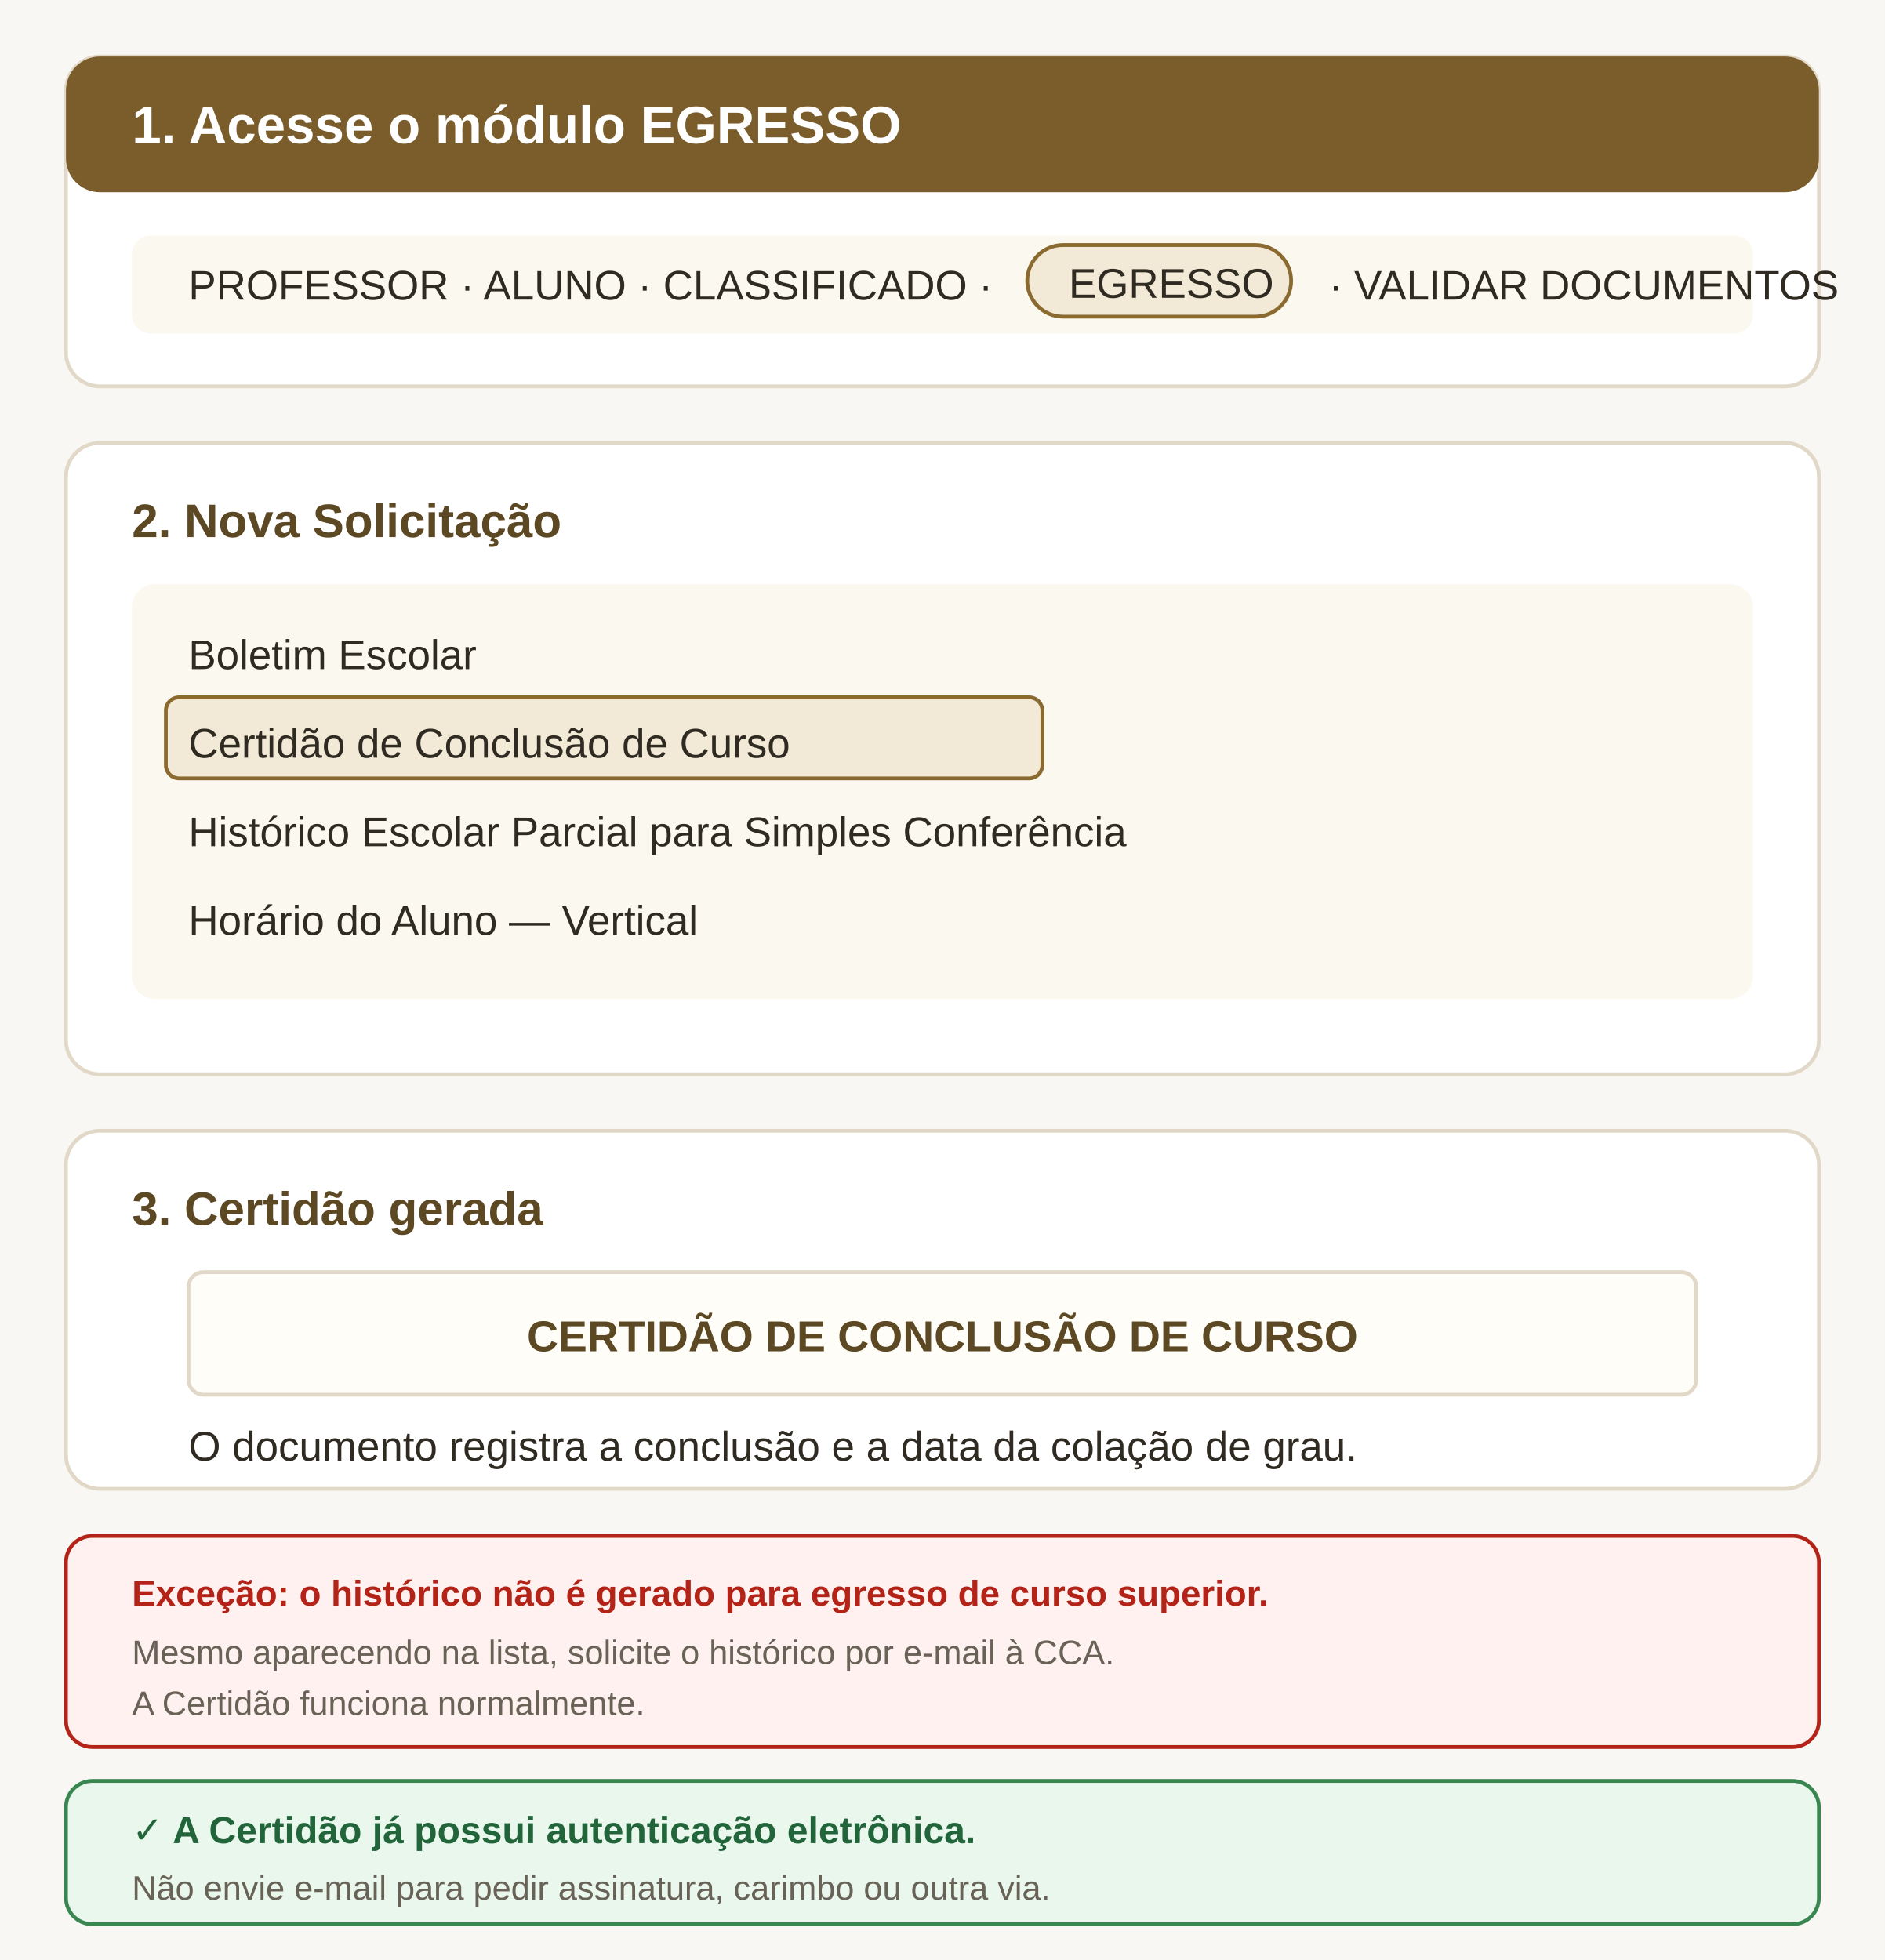
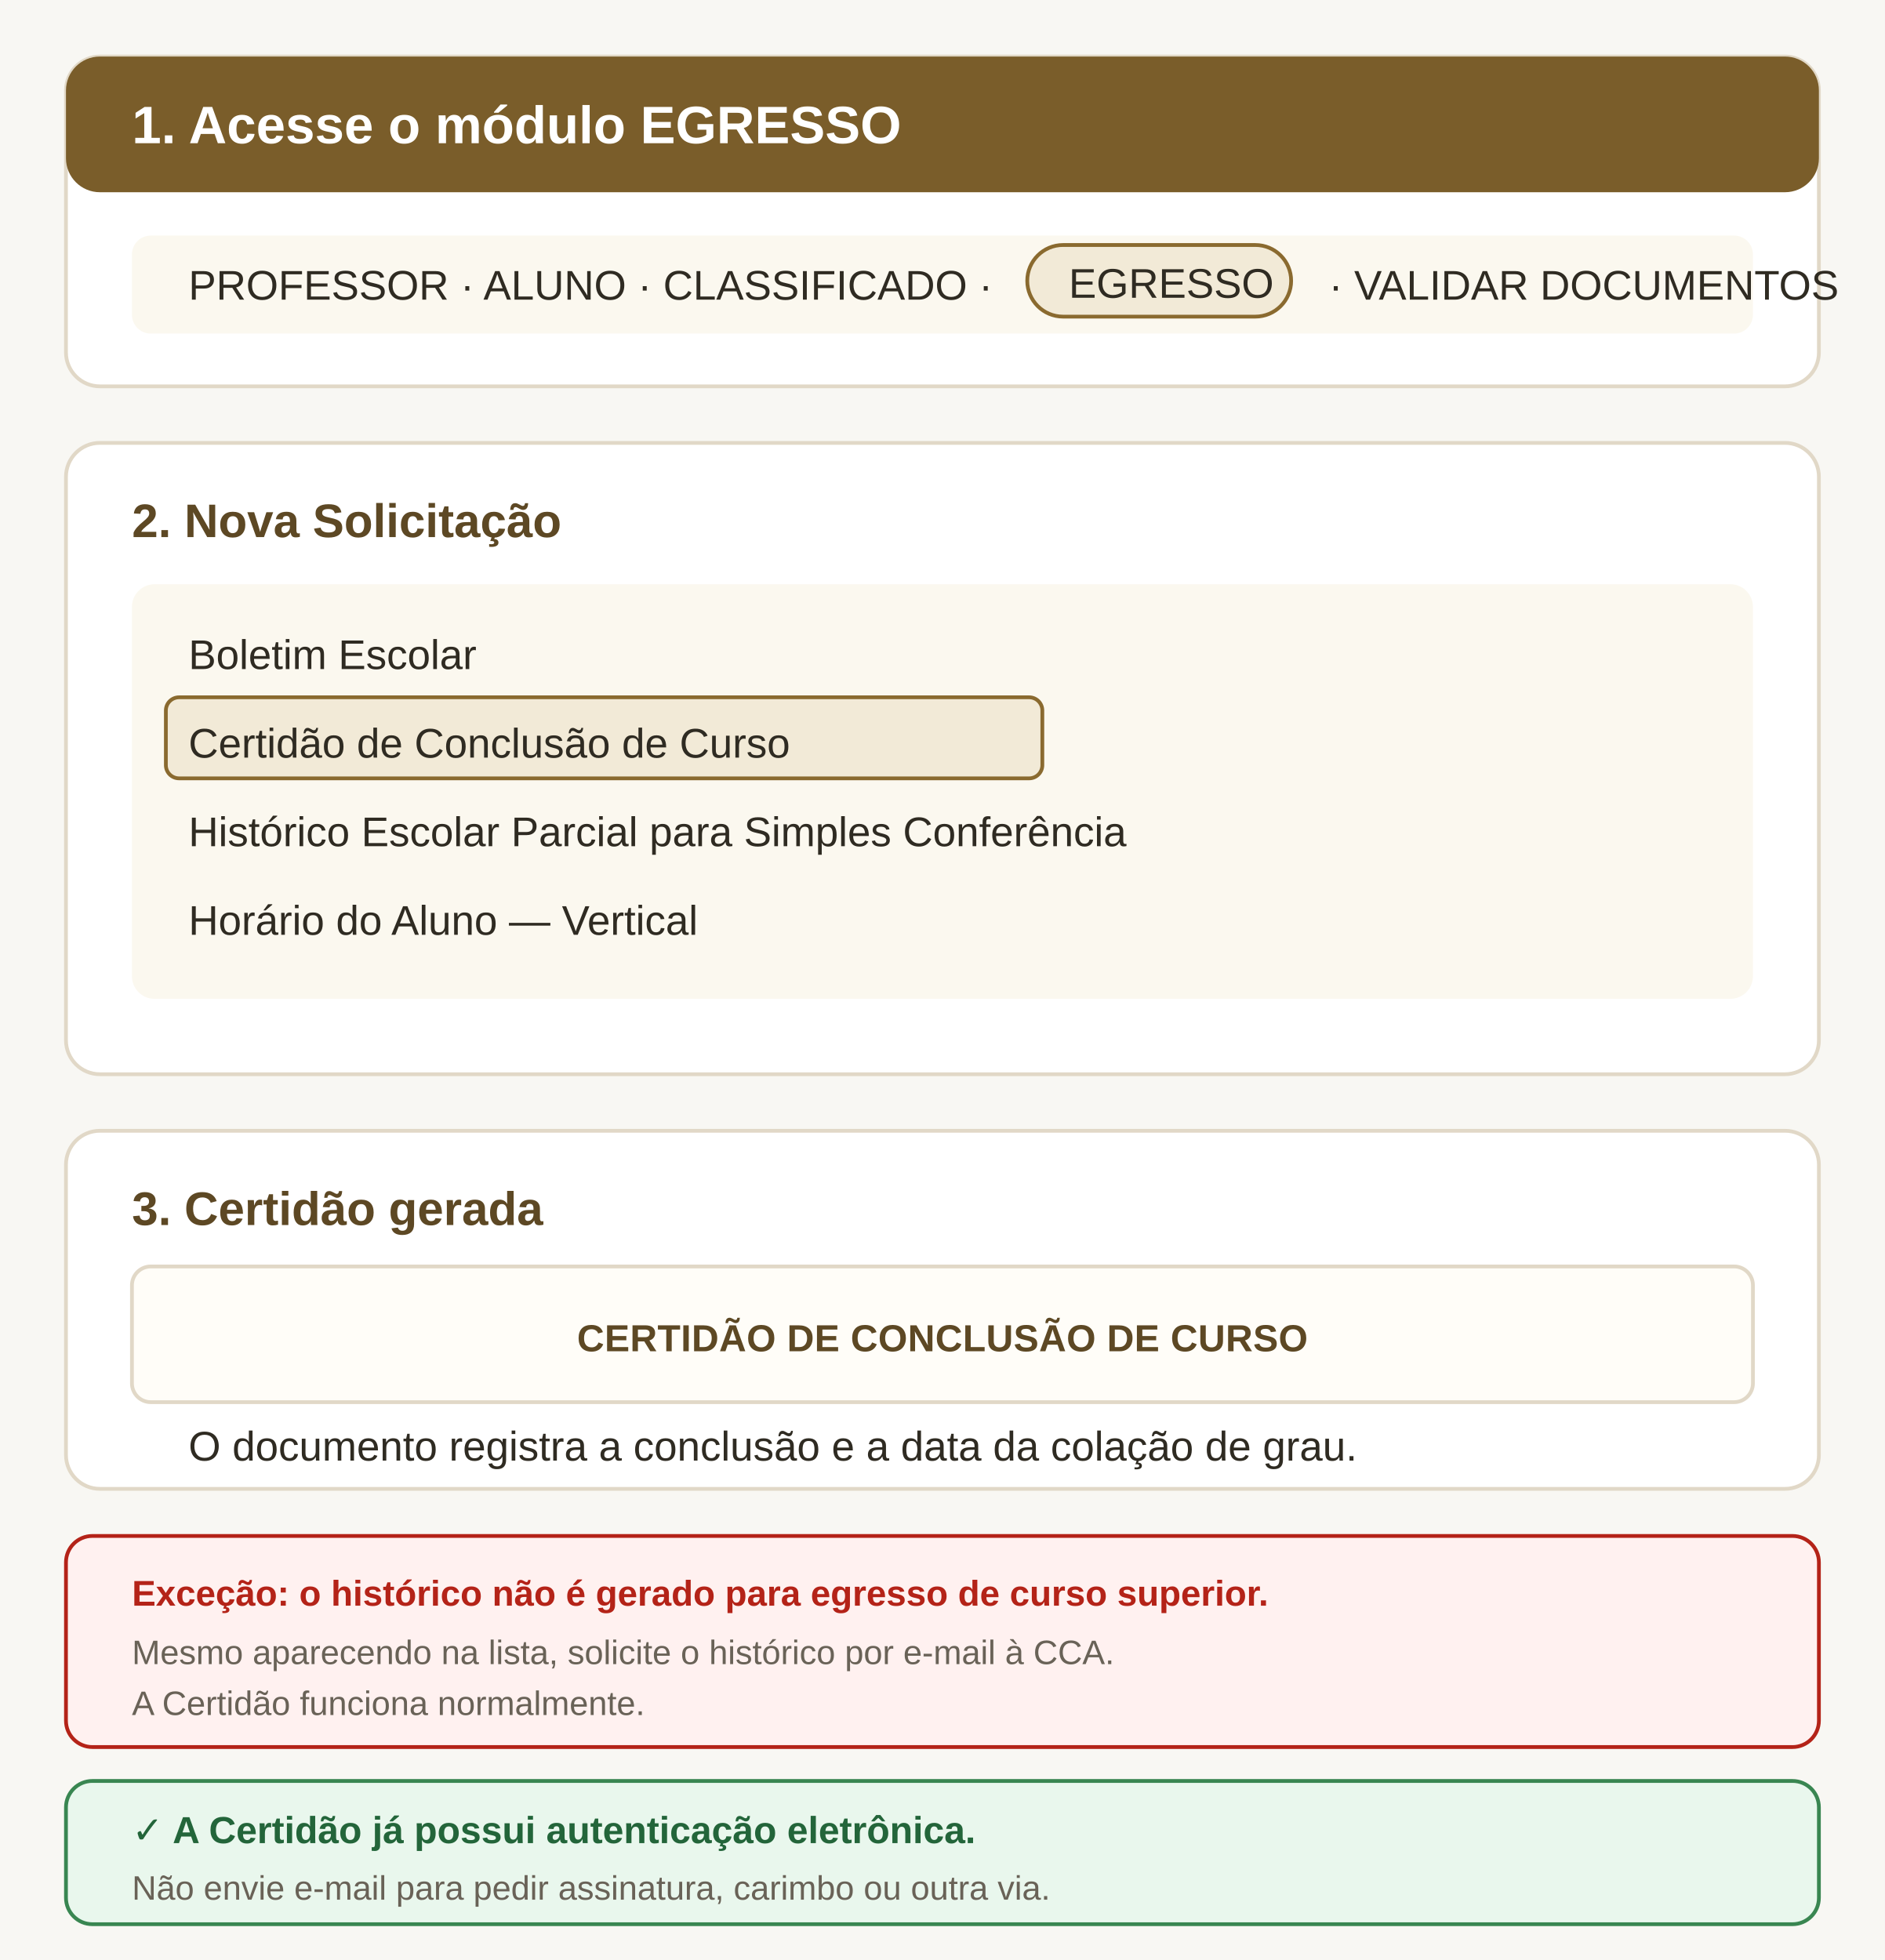
<svg xmlns="http://www.w3.org/2000/svg" width="1000" height="1040" viewBox="0 0 1000 1040" role="img" aria-labelledby="t d">
  <style>
- .bg{fill:#f8f7f3}.card{fill:#fff;stroke:#e1d8c7;stroke-width:2}.head{fill:#7a5d2a}.soft{fill:#fbf8ef}.selected{fill:#f2ead7;stroke:#8a6a2f;stroke-width:2}.pill{fill:#f2ead7;stroke:#8a6a2f;stroke-width:2}.titlebox{fill:#fffdf8;stroke:#e1d8c7;stroke-width:2}.danger{fill:#fff1f0;stroke:#b42318;stroke-width:2}.green{fill:#e9f7ed;stroke:#398651;stroke-width:2}.h{font:700 28px Arial,sans-serif;fill:#fff}.t{font:700 25px Arial,sans-serif;fill:#5d4824}.docname{font:700 23px Arial,sans-serif;fill:#5d4824;text-anchor:middle}.b{font:22px Arial,sans-serif;fill:#2f2b22}.s{font:18px Arial,sans-serif;fill:#696257}.alert{font:700 19px Arial,sans-serif;fill:#b42318}.ok{font:700 20px Arial,sans-serif;fill:#23653a}
+ .bg{fill:#f8f7f3}.card{fill:#fff;stroke:#e1d8c7;stroke-width:2}.head{fill:#7a5d2a}.soft{fill:#fbf8ef}.selected{fill:#f2ead7;stroke:#8a6a2f;stroke-width:2}.pill{fill:#f2ead7;stroke:#8a6a2f;stroke-width:2}.titlebox{fill:#fffdf8;stroke:#e1d8c7;stroke-width:2}.danger{fill:#fff1f0;stroke:#b42318;stroke-width:2}.green{fill:#e9f7ed;stroke:#398651;stroke-width:2}.h{font:700 28px Arial,sans-serif;fill:#fff}.t{font:700 25px Arial,sans-serif;fill:#5d4824}.docname{font:700 20px Arial,sans-serif;fill:#5d4824;text-anchor:middle;letter-spacing:.15px}.b{font:22px Arial,sans-serif;fill:#2f2b22}.s{font:18px Arial,sans-serif;fill:#696257}.alert{font:700 19px Arial,sans-serif;fill:#b42318}.ok{font:700 20px Arial,sans-serif;fill:#23653a}
</style>
  <rect class="bg" width="1000" height="1040" />
  <rect class="card" x="35" y="30" width="930" height="175" rx="18" />
  <rect class="head" x="35" y="30" width="930" height="72" rx="18" />
  <text class="h" x="70" y="76">1. Acesse o módulo EGRESSO</text>
  <rect class="soft" x="70" y="125" width="860" height="52" rx="10" />
  <text class="b" x="100" y="159">PROFESSOR · ALUNO · CLASSIFICADO ·</text>
  <rect class="pill" x="545" y="130" width="140" height="38" rx="19" />
  <text class="b" x="567" y="158">EGRESSO</text>
  <text class="b" x="705" y="159">· VALIDAR DOCUMENTOS</text>
  <rect class="card" x="35" y="235" width="930" height="335" rx="18" />
  <text class="t" x="70" y="285">2. Nova Solicitação</text>
  <rect class="soft" x="70" y="310" width="860" height="220" rx="12" />
  <text class="b" x="100" y="355">Boletim Escolar</text>
  <rect class="selected" x="88" y="370" width="465" height="43" rx="7" />
  <text class="b" x="100" y="402">Certidão de Conclusão de Curso</text>
  <text class="b" x="100" y="449">Histórico Escolar Parcial para Simples Conferência</text>
  <text class="b" x="100" y="496">Horário do Aluno — Vertical</text>
  <rect class="card" x="35" y="600" width="930" height="190" rx="18" />
  <text class="t" x="70" y="650">3. Certidão gerada</text>
-   <rect class="titlebox" x="100" y="675" width="800" height="65" rx="8" />
+   <rect class="titlebox" x="70" y="672" width="860" height="72" rx="10" />
  <text class="docname" x="500" y="717">CERTIDÃO DE CONCLUSÃO DE CURSO</text>
  <text class="b" x="100" y="775">O documento registra a conclusão e a data da colação de grau.</text>
  <rect class="danger" x="35" y="815" width="930" height="112" rx="14" />
  <text class="alert" x="70" y="852">Exceção: o histórico não é gerado para egresso de curso superior.</text>
  <text class="s" x="70" y="883">Mesmo aparecendo na lista, solicite o histórico por e-mail à CCA.</text>
  <text class="s" x="70" y="910">A Certidão funciona normalmente.</text>
  <rect class="green" x="35" y="945" width="930" height="76" rx="14" />
  <text class="ok" x="70" y="978">✓ A Certidão já possui autenticação eletrônica.</text>
  <text class="s" x="70" y="1008">Não envie e-mail para pedir assinatura, carimbo ou outra via.</text>
</svg>
